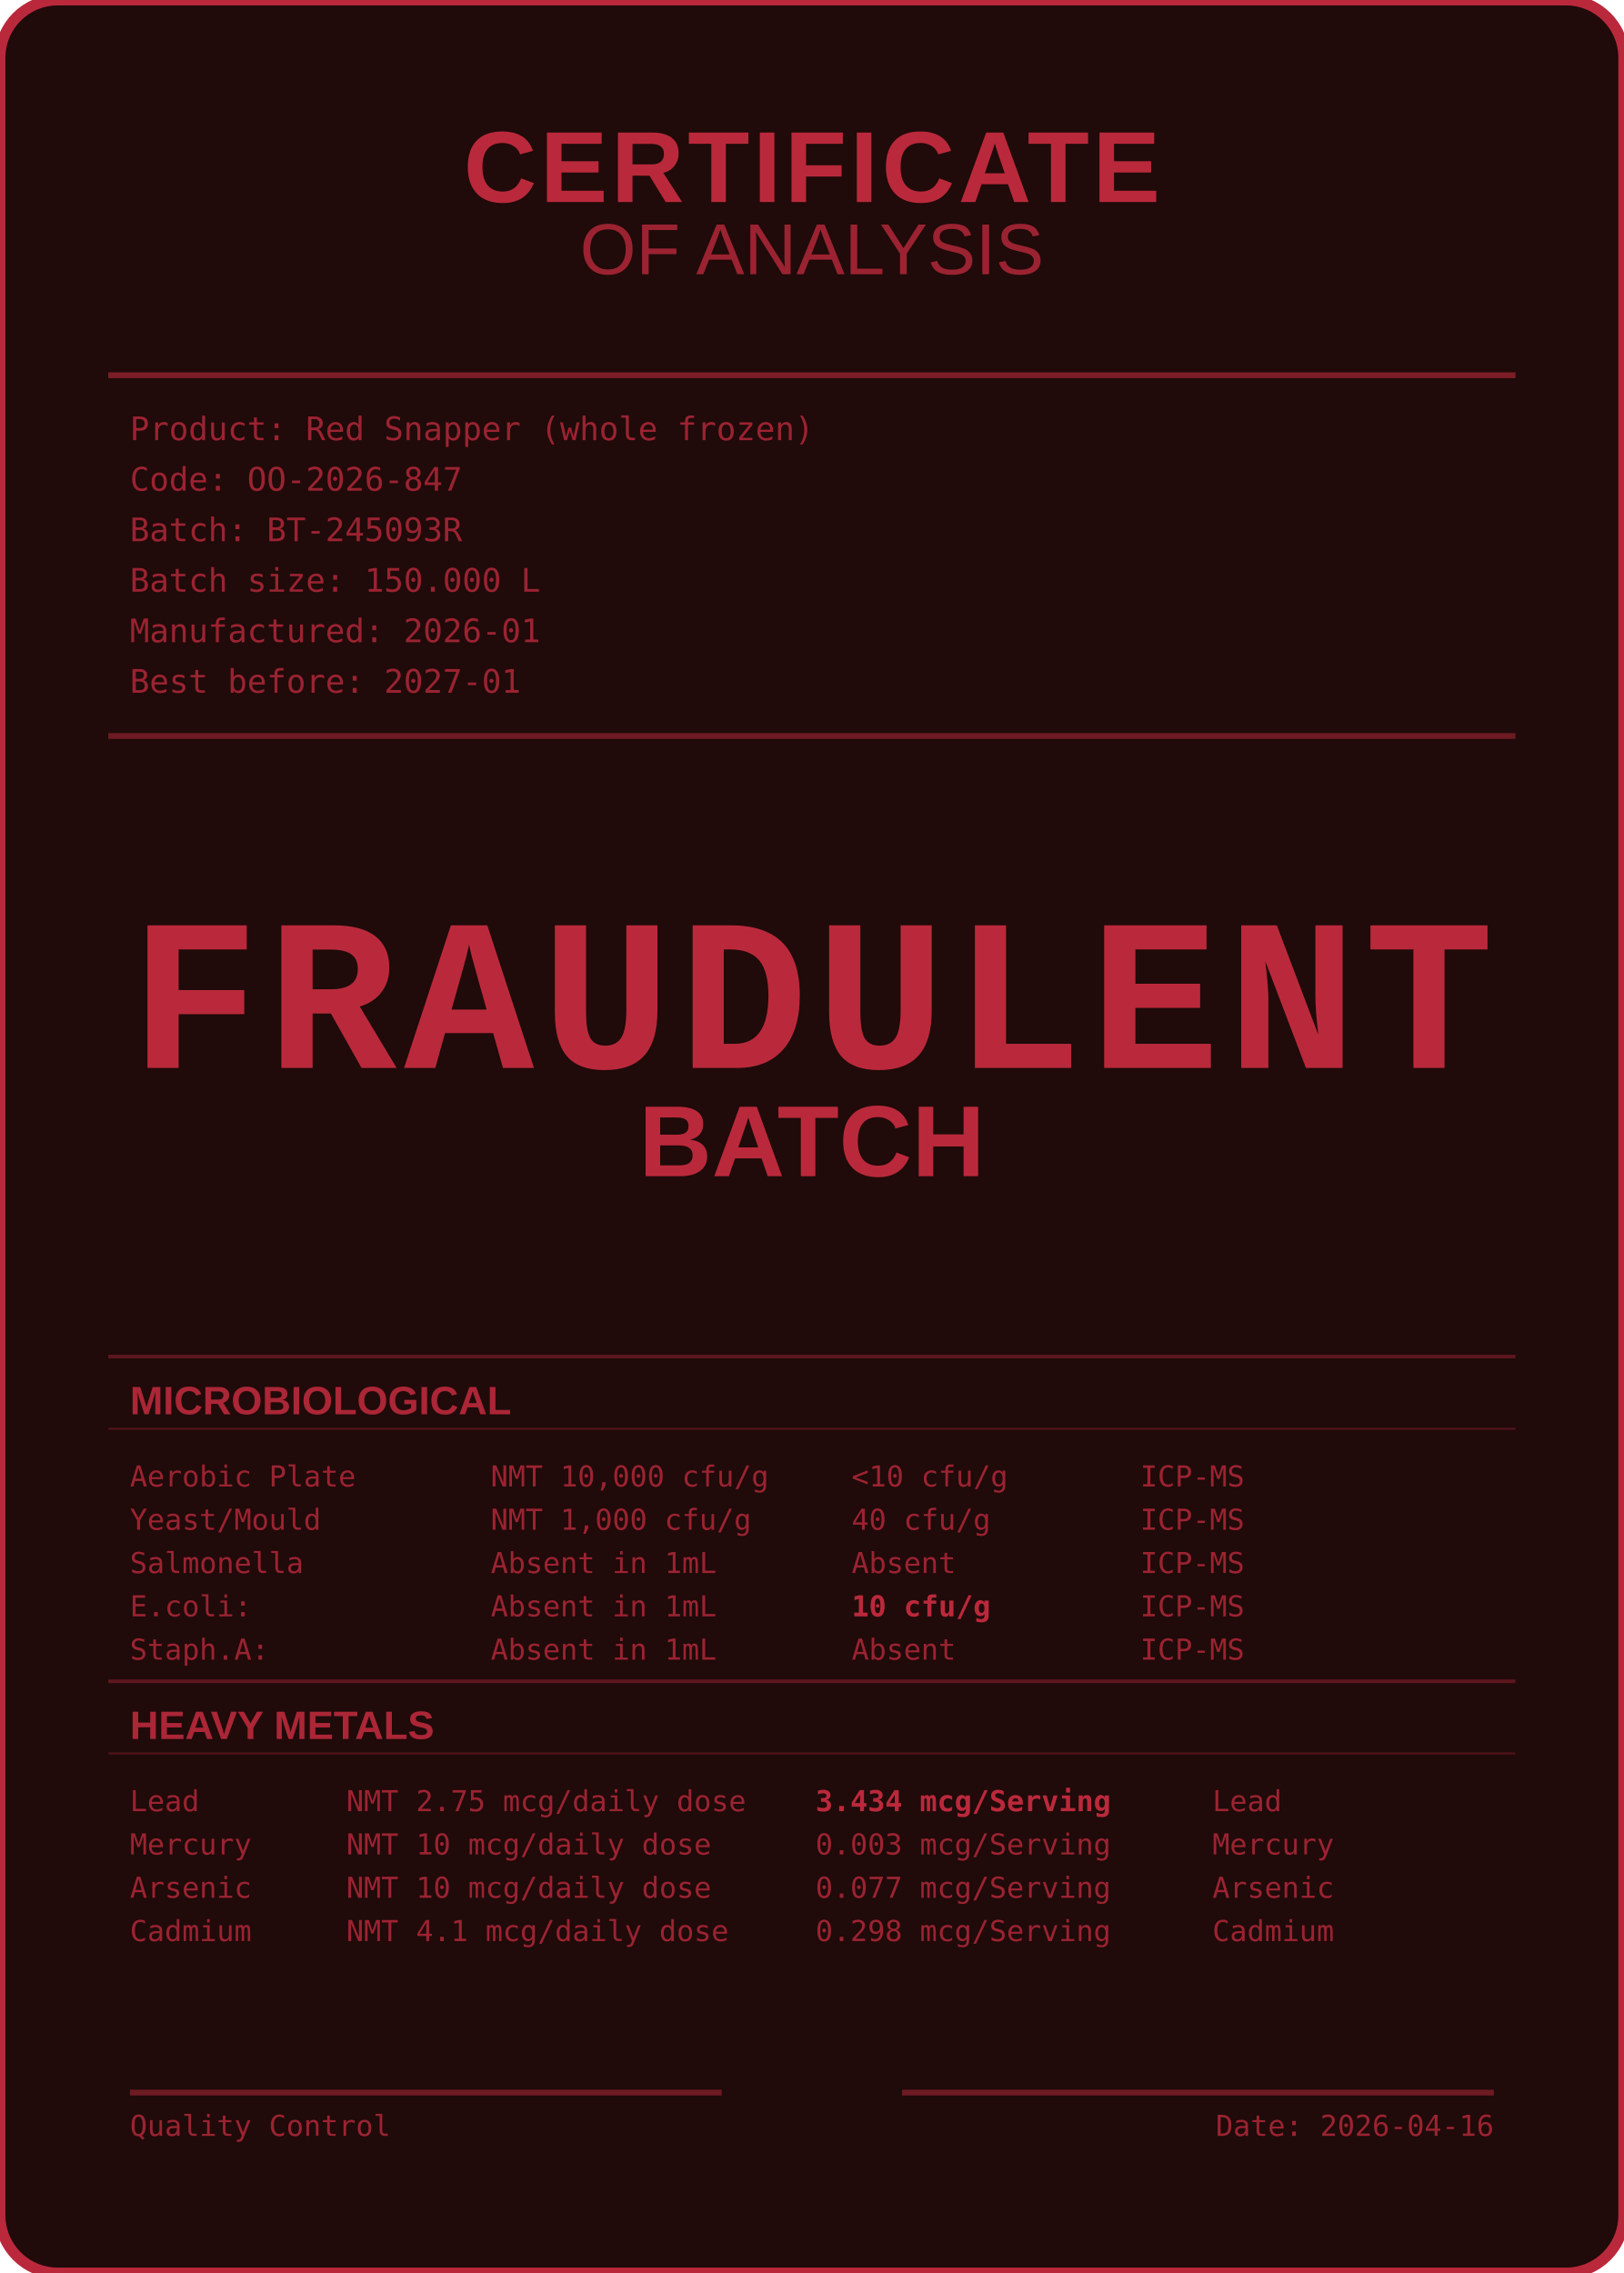
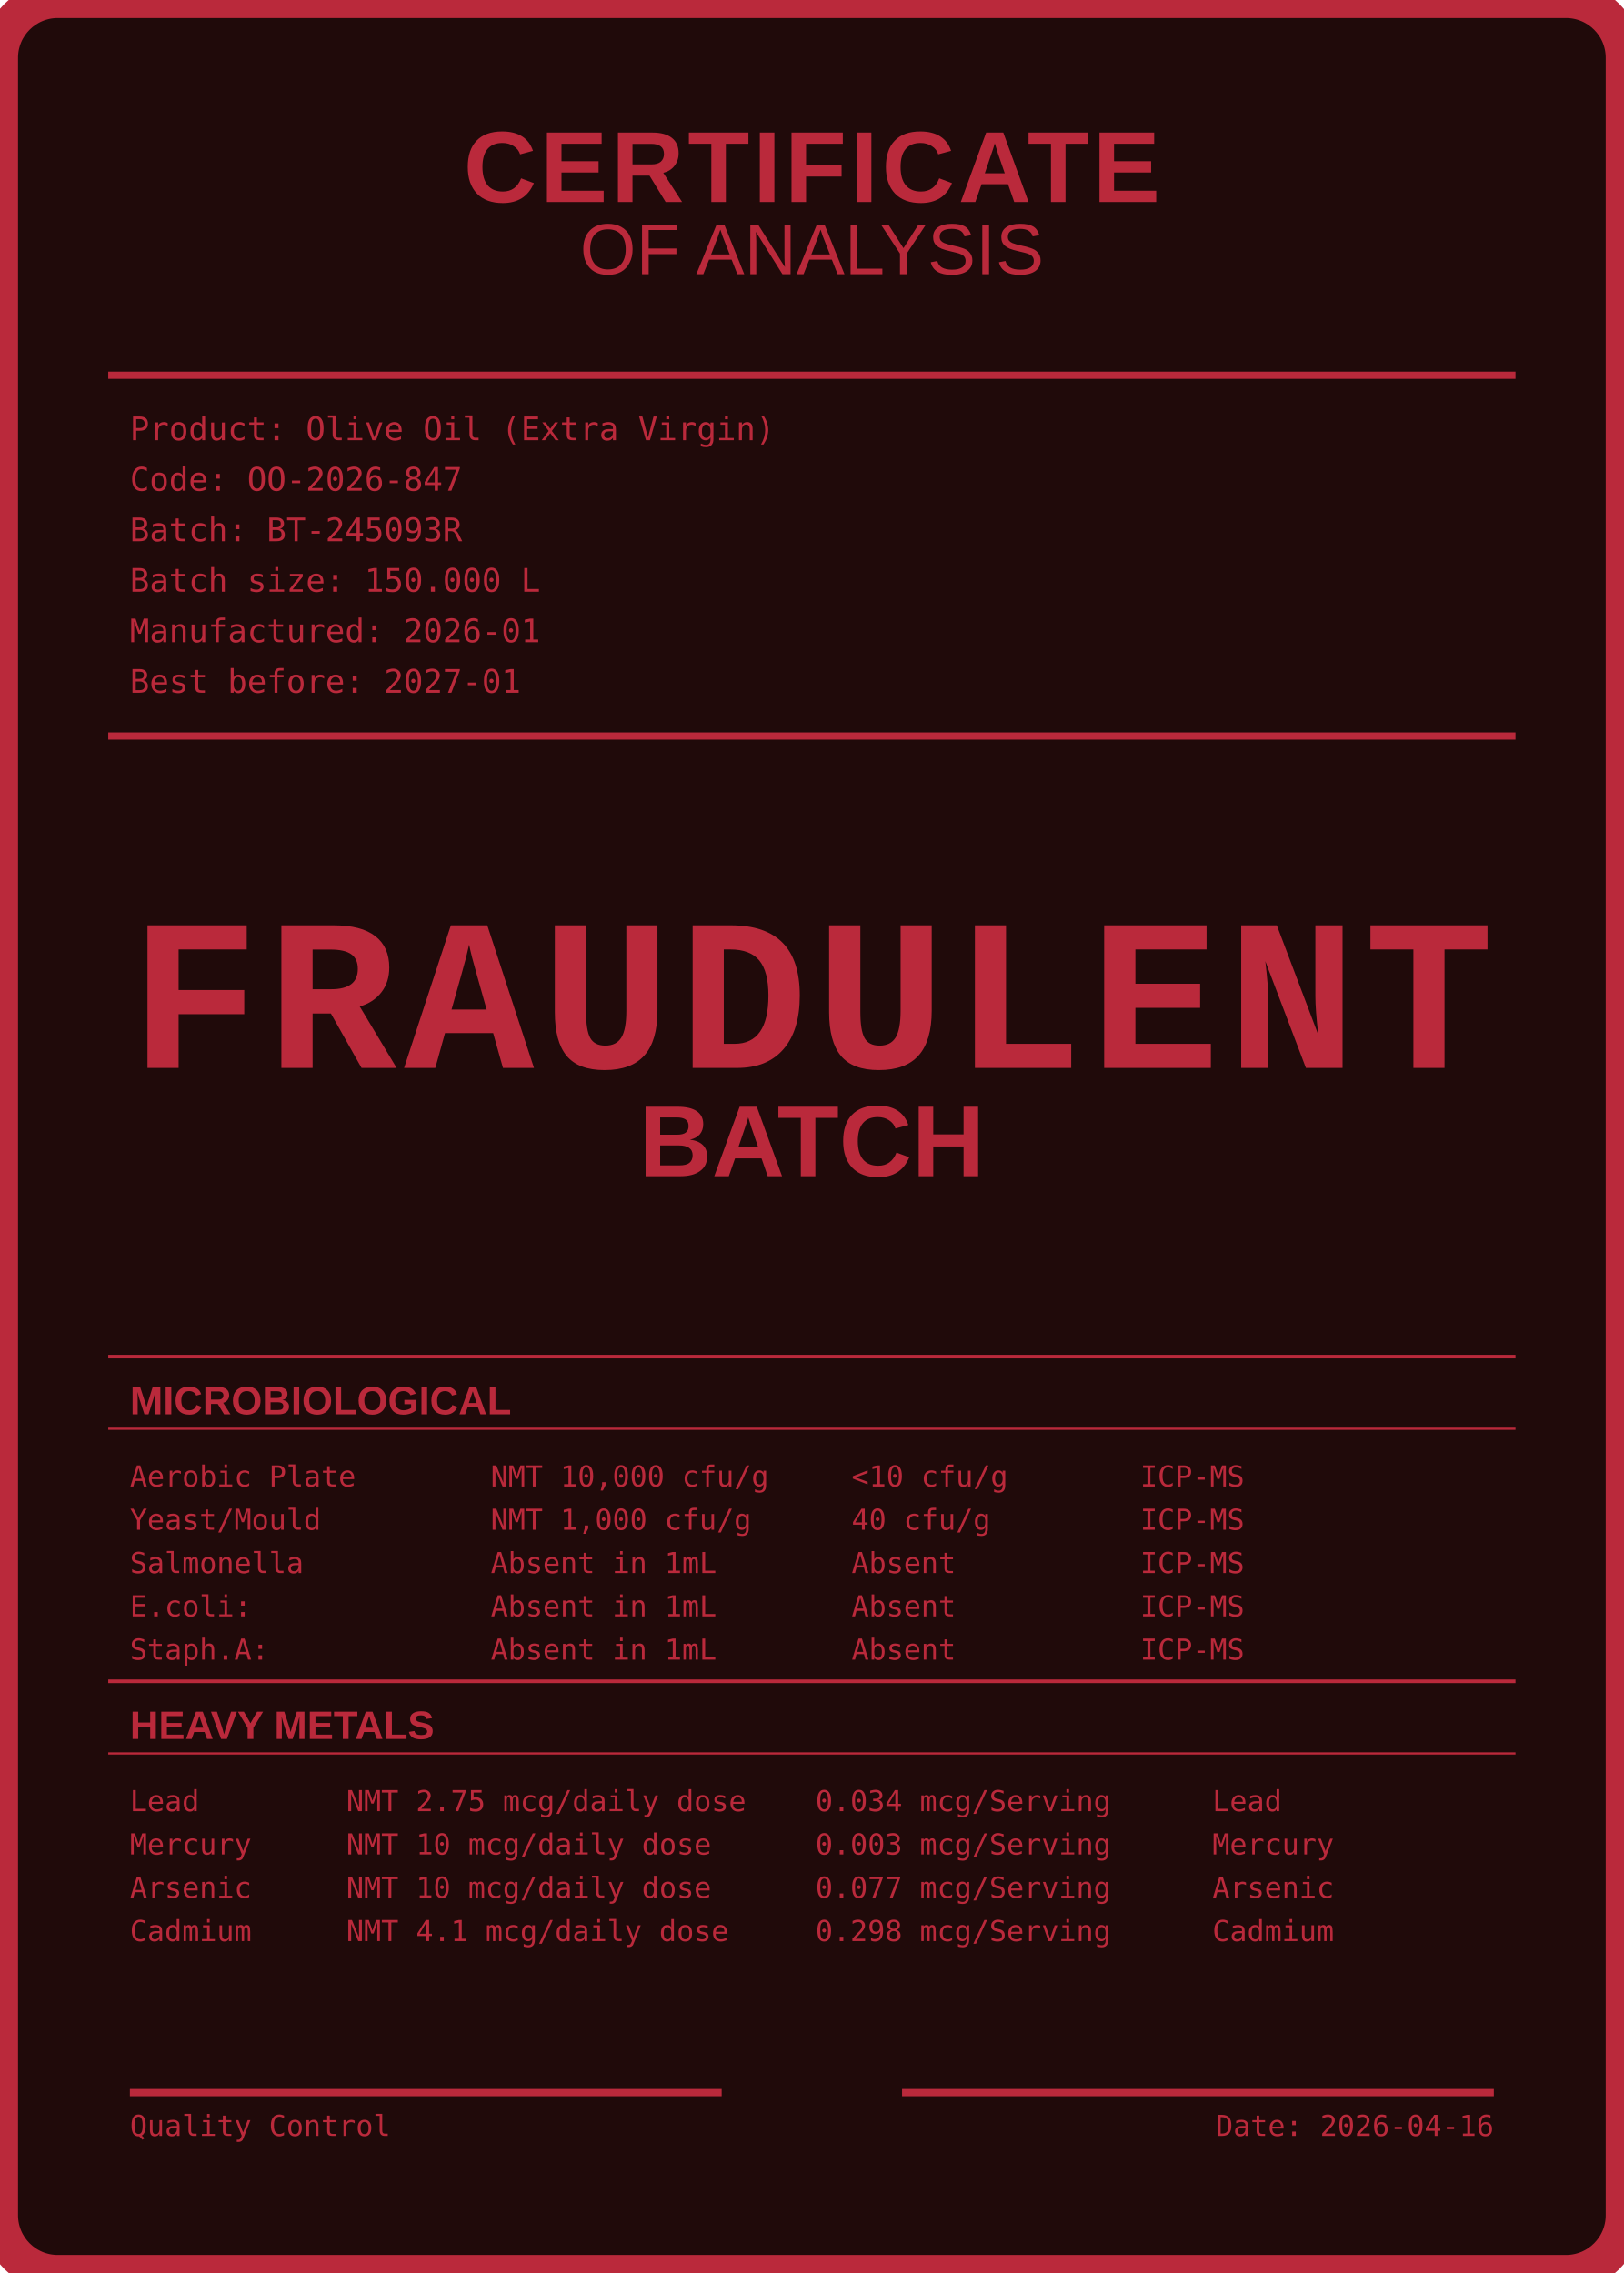
<svg xmlns="http://www.w3.org/2000/svg" width="2.5in" height="3.5in" viewBox="0 0 225 315">
-   <rect id="card-base" x="0" y="0" width="225" height="315" rx="8" fill="#200a0a" stroke="#ba293b" stroke-width="1.5" />
+   <rect id="card-base" x="0" y="0" width="225" height="315" rx="8" fill="#200a0a" stroke="#ba293b" stroke-width="5" />
  <text x="112.5" y="28" font-family="Arial, sans-serif" font-size="14" font-weight="bold" fill="#ba293b" text-anchor="middle" letter-spacing="0.5">CERTIFICATE</text>
-   <text x="112.5" y="38" font-family="Arial, sans-serif" font-size="10" fill="#ba293b" text-anchor="middle" opacity="0.8">OF ANALYSIS</text>
-   <line x1="15" y1="52" x2="210" y2="52" stroke="#ba293b" stroke-width="0.8" opacity="0.6" />
-   <text x="18" y="61" font-family="monospace" font-size="4.5" fill="#ba293b" opacity="0.8">Product: Red Snapper (whole frozen)</text>
-   <text x="18" y="68" font-family="monospace" font-size="4.5" fill="#ba293b" opacity="0.8">Code: OO-2026-847 </text>
-   <text x="18" y="75" font-family="monospace" font-size="4.5" fill="#ba293b" opacity="0.8">Batch: BT-245093R </text>
-   <text x="18" y="82" font-family="monospace" font-size="4.5" fill="#ba293b" opacity="0.8">Batch size: 150.000 L</text>
-   <text x="18" y="89" font-family="monospace" font-size="4.5" fill="#ba293b" opacity="0.8">Manufactured: 2026-01</text>
-   <text x="18" y="96" font-family="monospace" font-size="4.5" fill="#ba293b" opacity="0.8">Best before: 2027-01</text>
-   <line x1="15" y1="102" x2="210" y2="102" stroke="#ba293b" stroke-width="0.8" opacity="0.5" />
+   <text x="112.5" y="38" font-family="Arial, sans-serif" font-size="10" fill="#ba293b" text-anchor="middle" opacity="1">OF ANALYSIS</text>
+   <line x1="15" y1="52" x2="210" y2="52" stroke="#ba293b" stroke-width="1" opacity="1" />
+   <text x="18" y="61" font-family="monospace" font-size="4.5" fill="#ba293b" opacity="1">Product: Olive Oil (Extra Virgin)</text>
+   <text x="18" y="68" font-family="monospace" font-size="4.5" fill="#ba293b" opacity="1">Code: OO-2026-847 </text>
+   <text x="18" y="75" font-family="monospace" font-size="4.5" fill="#ba293b" opacity="1">Batch: BT-245093R </text>
+   <text x="18" y="82" font-family="monospace" font-size="4.5" fill="#ba293b" opacity="1">Batch size: 150.000 L</text>
+   <text x="18" y="89" font-family="monospace" font-size="4.5" fill="#ba293b" opacity="1">Manufactured: 2026-01</text>
+   <text x="18" y="96" font-family="monospace" font-size="4.5" fill="#ba293b" opacity="1">Best before: 2027-01</text>
+   <line x1="15" y1="102" x2="210" y2="102" stroke="#ba293b" stroke-width="1" opacity="1" />
///    
    
    <text x="112.5" y="148" font-family="Courier New, monospace" font-size="30" font-weight="bold" fill="#ba293b" text-anchor="middle" letter-spacing="1">FRAUDULENT</text>
  <text x="112.5" y="163" font-family="Arial, sans-serif" font-size="14" font-weight="bold" fill="#ba293b" text-anchor="middle">BATCH</text>
///    
    
-     <line x1="15" y1="188" x2="210" y2="188" stroke="#ba293b" stroke-width="0.5" opacity="0.4" />
-   <text x="18" y="196" font-family="Arial, sans-serif" font-size="5.5" font-weight="bold" fill="#ba293b" opacity="0.9">MICROBIOLOGICAL</text>
-   <line x1="15" y1="198" x2="210" y2="198" stroke="#ba293b" stroke-width="0.3" opacity="0.3" />
-   <text x="18" y="206" font-family="monospace" font-size="4" fill="#ba293b" opacity="0.8">Aerobic Plate</text>
-   <text x="18" y="212" font-family="monospace" font-size="4" fill="#ba293b" opacity="0.8">Yeast/Mould</text>
-   <text x="18" y="218" font-family="monospace" font-size="4" fill="#ba293b" opacity="0.8">Salmonella</text>
-   <text x="18" y="224" font-family="monospace" font-size="4" fill="#ba293b" opacity="0.8">E.coli:</text>
-   <text x="18" y="230" font-family="monospace" font-size="4" fill="#ba293b" opacity="0.8">Staph.A:</text>
-   <text x="68" y="206" font-family="monospace" font-size="4" fill="#ba293b" opacity="0.8">NMT 10,000 cfu/g</text>
-   <text x="68" y="212" font-family="monospace" font-size="4" fill="#ba293b" opacity="0.8">NMT 1,000 cfu/g</text>
-   <text x="68" y="218" font-family="monospace" font-size="4" fill="#ba293b" opacity="0.8">Absent in 1mL</text>
-   <text x="68" y="224" font-family="monospace" font-size="4" fill="#ba293b" opacity="0.8">Absent in 1mL</text>
-   <text x="68" y="230" font-family="monospace" font-size="4" fill="#ba293b" opacity="0.8">Absent in 1mL</text>
-   <text x="118" y="206" font-family="monospace" font-size="4" fill="#ba293b" opacity="0.8">&lt;10 cfu/g</text>
-   <text x="118" y="212" font-family="monospace" font-size="4" fill="#ba293b" opacity="0.8">40 cfu/g</text>
-   <text x="118" y="218" font-family="monospace" font-size="4" fill="#ba293b" opacity="0.8">Absent</text>
-   <text x="118" y="224" font-family="monospace" font-size="4" font-weight="bold" fill="#ba293b" opacity="1">10 cfu/g</text>
-   <text x="118" y="230" font-family="monospace" font-size="4" fill="#ba293b" opacity="0.8">Absent</text>
-   <text x="158" y="206" font-family="monospace" font-size="4" fill="#ba293b" opacity="0.8">ICP-MS</text>
-   <text x="158" y="212" font-family="monospace" font-size="4" fill="#ba293b" opacity="0.8">ICP-MS</text>
-   <text x="158" y="218" font-family="monospace" font-size="4" fill="#ba293b" opacity="0.8">ICP-MS</text>
-   <text x="158" y="224" font-family="monospace" font-size="4" fill="#ba293b" opacity="0.8">ICP-MS</text>
-   <text x="158" y="230" font-family="monospace" font-size="4" fill="#ba293b" opacity="0.8">ICP-MS</text>
-   <line x1="15" y1="233" x2="210" y2="233" stroke="#ba293b" stroke-width="0.5" opacity="0.4" />
-   <text x="18" y="241" font-family="Arial, sans-serif" font-size="5.5" font-weight="bold" fill="#ba293b" opacity="0.9">HEAVY METALS</text>
-   <line x1="15" y1="243" x2="210" y2="243" stroke="#ba293b" stroke-width="0.3" opacity="0.3" />
-   <text x="18" y="251" font-family="monospace" font-size="4" fill="#ba293b" opacity="0.8">Lead</text>
-   <text x="18" y="257" font-family="monospace" font-size="4" fill="#ba293b" opacity="0.8">Mercury</text>
-   <text x="18" y="263" font-family="monospace" font-size="4" fill="#ba293b" opacity="0.8">Arsenic</text>
-   <text x="18" y="269" font-family="monospace" font-size="4" fill="#ba293b" opacity="0.8">Cadmium</text>
-   <text x="48" y="251" font-family="monospace" font-size="4" fill="#ba293b" opacity="0.8">NMT 2.75 mcg/daily dose</text>
-   <text x="48" y="257" font-family="monospace" font-size="4" fill="#ba293b" opacity="0.8">NMT 10 mcg/daily dose</text>
-   <text x="48" y="263" font-family="monospace" font-size="4" fill="#ba293b" opacity="0.8">NMT 10 mcg/daily dose</text>
-   <text x="48" y="269" font-family="monospace" font-size="4" fill="#ba293b" opacity="0.8">NMT 4.1 mcg/daily dose</text>
-   <text x="113" y="251" font-family="monospace" font-size="4" font-weight="bold" fill="#ba293b" opacity="1">3.434 mcg/Serving</text>
-   <text x="113" y="257" font-family="monospace" font-size="4" fill="#ba293b" opacity="0.8">0.003 mcg/Serving</text>
-   <text x="113" y="263" font-family="monospace" font-size="4" fill="#ba293b" opacity="0.8">0.077 mcg/Serving</text>
-   <text x="113" y="269" font-family="monospace" font-size="4" fill="#ba293b" opacity="0.8">0.298 mcg/Serving</text>
-   <text x="168" y="251" font-family="monospace" font-size="4" fill="#ba293b" opacity="0.8">Lead</text>
-   <text x="168" y="257" font-family="monospace" font-size="4" fill="#ba293b" opacity="0.8">Mercury</text>
-   <text x="168" y="263" font-family="monospace" font-size="4" fill="#ba293b" opacity="0.8">Arsenic</text>
-   <text x="168" y="269" font-family="monospace" font-size="4" fill="#ba293b" opacity="0.8">Cadmium</text>
+     <line x1="15" y1="188" x2="210" y2="188" stroke="#ba293b" stroke-width="0.5" opacity="1" />
+   <text x="18" y="196" font-family="Arial, sans-serif" font-size="5.5" font-weight="bold" fill="#ba293b" opacity="1">MICROBIOLOGICAL</text>
+   <line x1="15" y1="198" x2="210" y2="198" stroke="#ba293b" stroke-width="0.3" opacity="1" />
+   <text x="18" y="206" font-family="monospace" font-size="4" fill="#ba293b" opacity="1">Aerobic Plate</text>
+   <text x="18" y="212" font-family="monospace" font-size="4" fill="#ba293b" opacity="1">Yeast/Mould</text>
+   <text x="18" y="218" font-family="monospace" font-size="4" fill="#ba293b" opacity="1">Salmonella</text>
+   <text x="18" y="224" font-family="monospace" font-size="4" fill="#ba293b" opacity="1">E.coli:</text>
+   <text x="18" y="230" font-family="monospace" font-size="4" fill="#ba293b" opacity="1">Staph.A:</text>
+   <text x="68" y="206" font-family="monospace" font-size="4" fill="#ba293b" opacity="1">NMT 10,000 cfu/g</text>
+   <text x="68" y="212" font-family="monospace" font-size="4" fill="#ba293b" opacity="1">NMT 1,000 cfu/g</text>
+   <text x="68" y="218" font-family="monospace" font-size="4" fill="#ba293b" opacity="1">Absent in 1mL</text>
+   <text x="68" y="224" font-family="monospace" font-size="4" fill="#ba293b" opacity="1">Absent in 1mL</text>
+   <text x="68" y="230" font-family="monospace" font-size="4" fill="#ba293b" opacity="1">Absent in 1mL</text>
+   <text x="118" y="206" font-family="monospace" font-size="4" fill="#ba293b" opacity="1">&lt;10 cfu/g</text>
+   <text x="118" y="212" font-family="monospace" font-size="4" fill="#ba293b" opacity="1">40 cfu/g</text>
+   <text x="118" y="218" font-family="monospace" font-size="4" fill="#ba293b" opacity="1">Absent</text>
+   <text x="118" y="224" font-family="monospace" font-size="4" fill="#ba293b" opacity="1">Absent</text>
+   <text x="118" y="230" font-family="monospace" font-size="4" fill="#ba293b" opacity="1">Absent</text>
+   <text x="158" y="206" font-family="monospace" font-size="4" fill="#ba293b" opacity="1">ICP-MS</text>
+   <text x="158" y="212" font-family="monospace" font-size="4" fill="#ba293b" opacity="1">ICP-MS</text>
+   <text x="158" y="218" font-family="monospace" font-size="4" fill="#ba293b" opacity="1">ICP-MS</text>
+   <text x="158" y="224" font-family="monospace" font-size="4" fill="#ba293b" opacity="1">ICP-MS</text>
+   <text x="158" y="230" font-family="monospace" font-size="4" fill="#ba293b" opacity="1">ICP-MS</text>
+   <line x1="15" y1="233" x2="210" y2="233" stroke="#ba293b" stroke-width="0.5" opacity="1" />
+   <text x="18" y="241" font-family="Arial, sans-serif" font-size="5.5" font-weight="bold" fill="#ba293b" opacity="1">HEAVY METALS</text>
+   <line x1="15" y1="243" x2="210" y2="243" stroke="#ba293b" stroke-width="0.3" opacity="1" />
+   <text x="18" y="251" font-family="monospace" font-size="4" fill="#ba293b" opacity="1">Lead</text>
+   <text x="18" y="257" font-family="monospace" font-size="4" fill="#ba293b" opacity="1">Mercury</text>
+   <text x="18" y="263" font-family="monospace" font-size="4" fill="#ba293b" opacity="1">Arsenic</text>
+   <text x="18" y="269" font-family="monospace" font-size="4" fill="#ba293b" opacity="1">Cadmium</text>
+   <text x="48" y="251" font-family="monospace" font-size="4" fill="#ba293b" opacity="1">NMT 2.75 mcg/daily dose</text>
+   <text x="48" y="257" font-family="monospace" font-size="4" fill="#ba293b" opacity="1">NMT 10 mcg/daily dose</text>
+   <text x="48" y="263" font-family="monospace" font-size="4" fill="#ba293b" opacity="1">NMT 10 mcg/daily dose</text>
+   <text x="48" y="269" font-family="monospace" font-size="4" fill="#ba293b" opacity="1">NMT 4.1 mcg/daily dose</text>
+   <text x="113" y="251" font-family="monospace" font-size="4" fill="#ba293b" opacity="1">0.034 mcg/Serving</text>
+   <text x="113" y="257" font-family="monospace" font-size="4" fill="#ba293b" opacity="1">0.003 mcg/Serving</text>
+   <text x="113" y="263" font-family="monospace" font-size="4" fill="#ba293b" opacity="1">0.077 mcg/Serving</text>
+   <text x="113" y="269" font-family="monospace" font-size="4" fill="#ba293b" opacity="1">0.298 mcg/Serving</text>
+   <text x="168" y="251" font-family="monospace" font-size="4" fill="#ba293b" opacity="1">Lead</text>
+   <text x="168" y="257" font-family="monospace" font-size="4" fill="#ba293b" opacity="1">Mercury</text>
+   <text x="168" y="263" font-family="monospace" font-size="4" fill="#ba293b" opacity="1">Arsenic</text>
+   <text x="168" y="269" font-family="monospace" font-size="4" fill="#ba293b" opacity="1">Cadmium</text>
    
///    

    
    
-     <line x1="18" y1="290" x2="100" y2="290" stroke="#ba293b" stroke-width="0.8" opacity="0.5" />
-   <text x="18" y="296" font-family="monospace" font-size="4" fill="#ba293b" opacity="0.8">Quality Control</text>
-   <line x1="125" y1="290" x2="207" y2="290" stroke="#ba293b" stroke-width="0.8" opacity="0.5" />
-   <text x="207" y="296" font-family="monospace" font-size="4" fill="#ba293b" opacity="0.8" text-anchor="end">Date: 2026-04-16</text>
+     <line x1="18" y1="290" x2="100" y2="290" stroke="#ba293b" stroke-width="1" opacity="1" />
+   <text x="18" y="296" font-family="monospace" font-size="4" fill="#ba293b" opacity="1">Quality Control</text>
+   <line x1="125" y1="290" x2="207" y2="290" stroke="#ba293b" stroke-width="1" opacity="1" />
+   <text x="207" y="296" font-family="monospace" font-size="4" fill="#ba293b" opacity="1" text-anchor="end">Date: 2026-04-16</text>
</svg>
